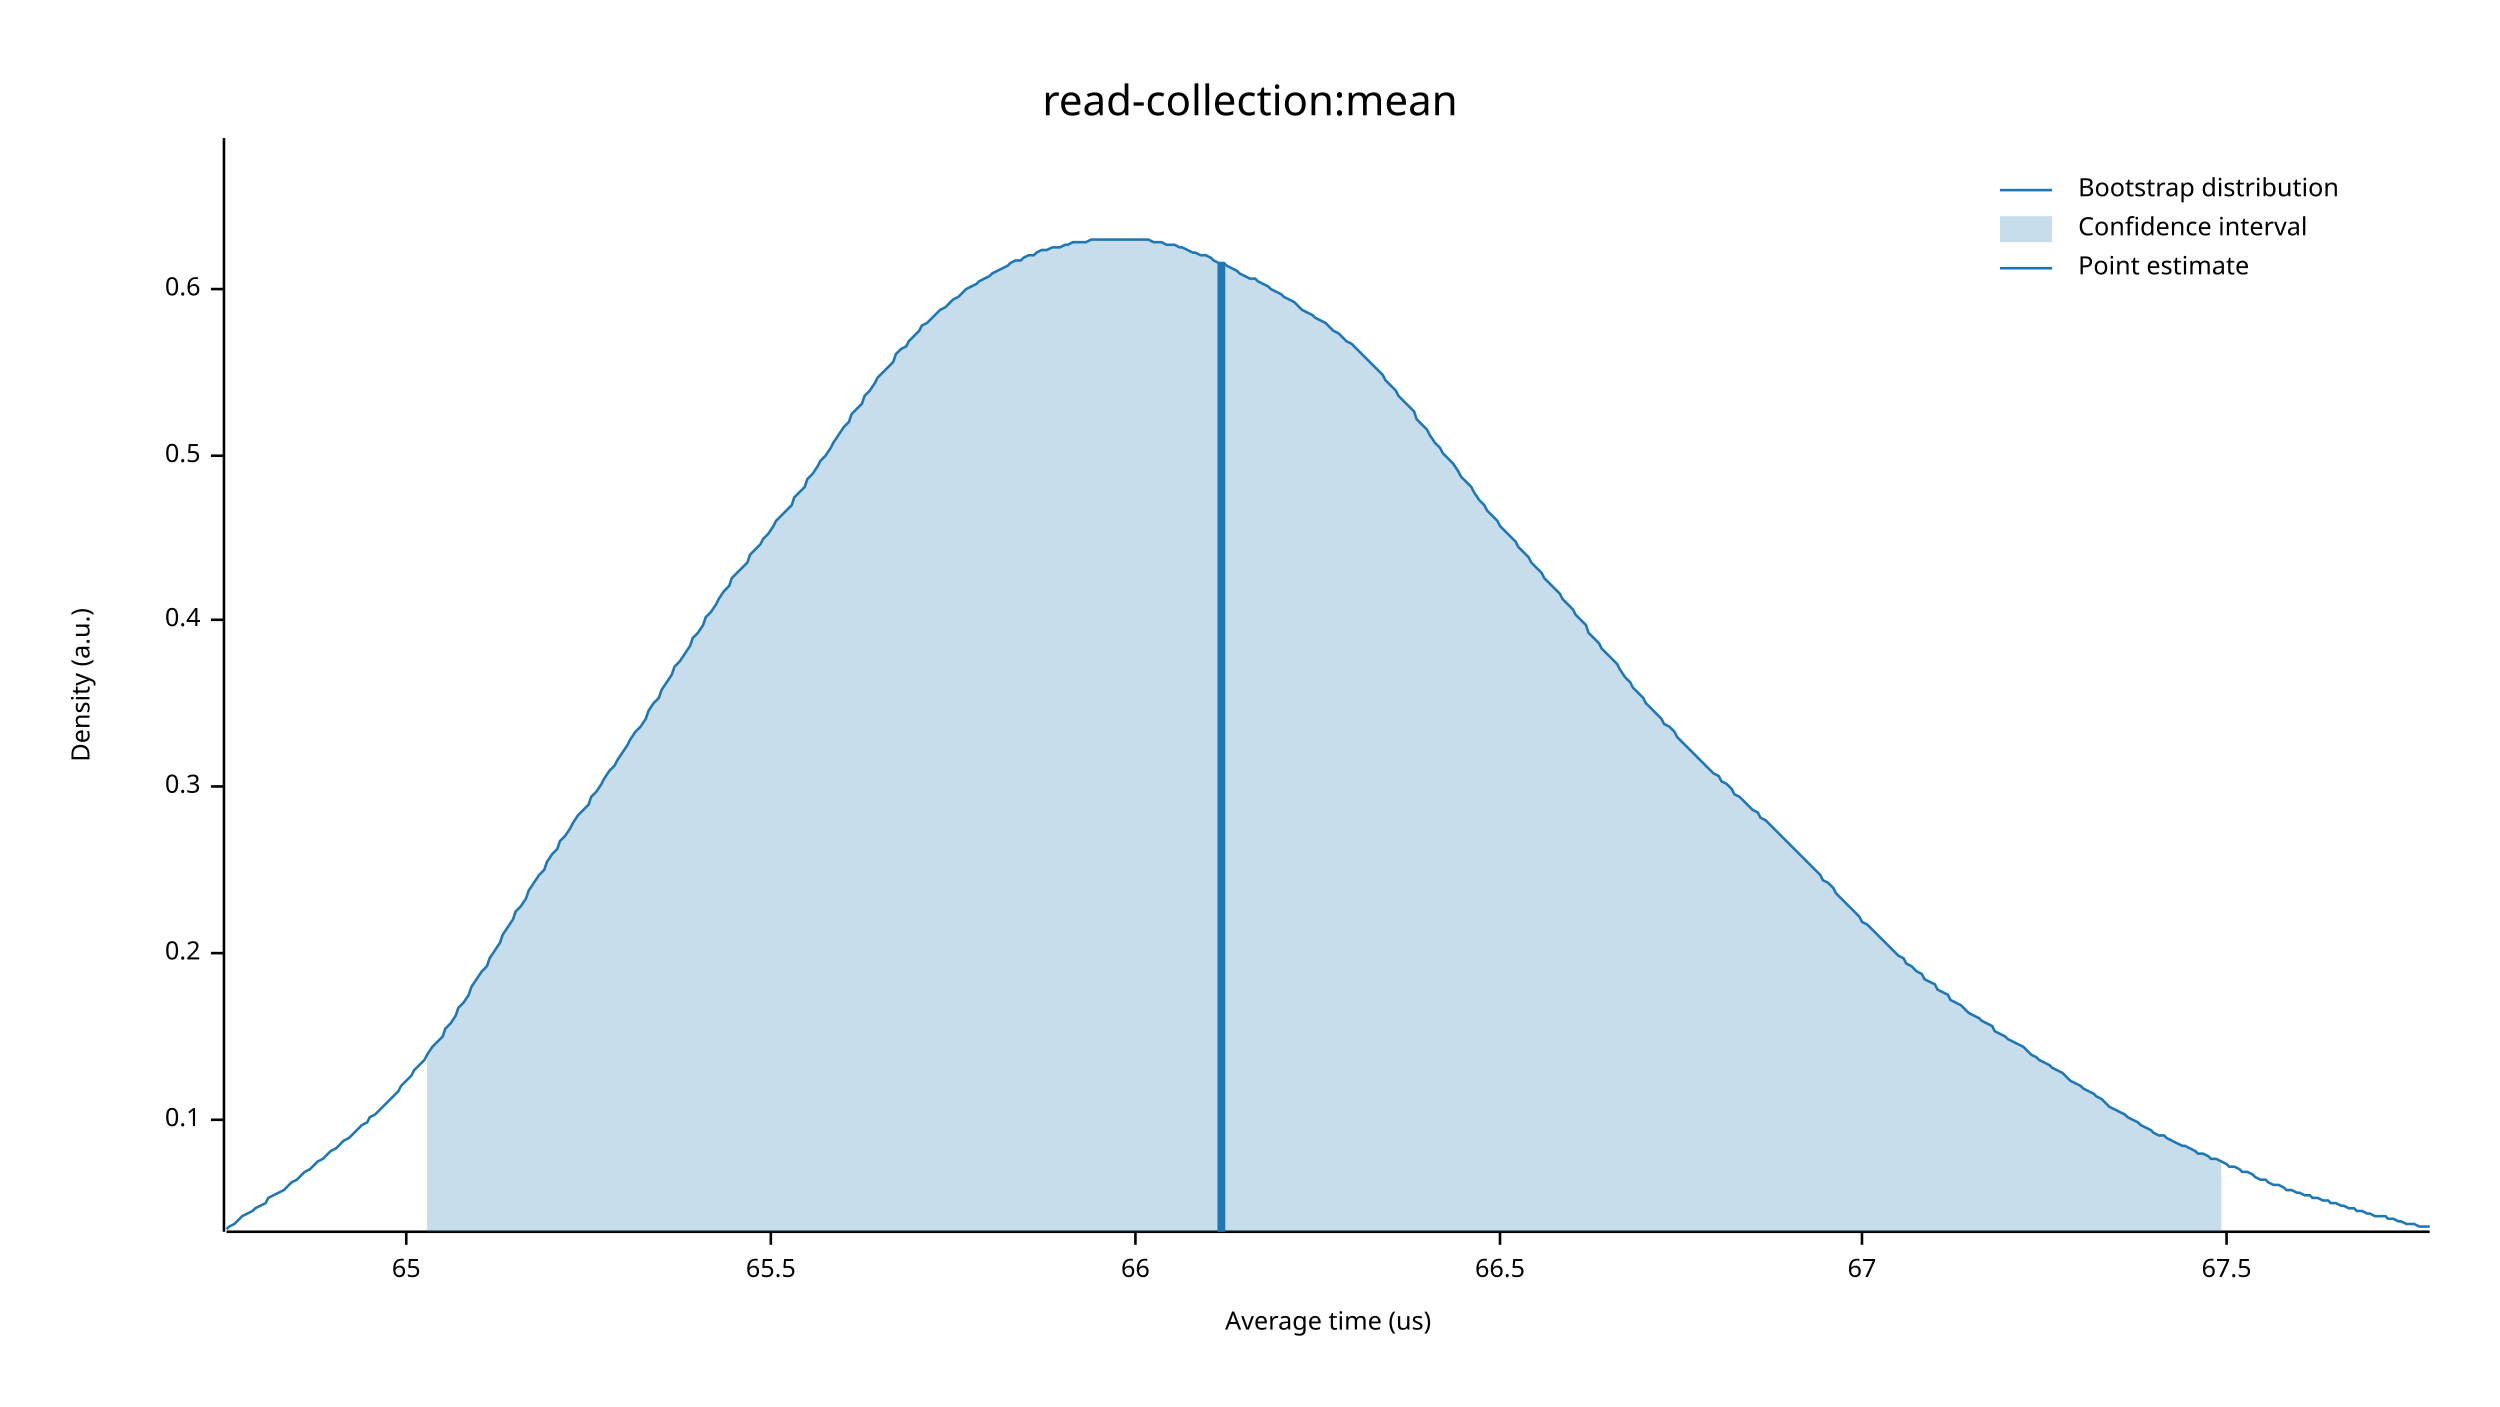
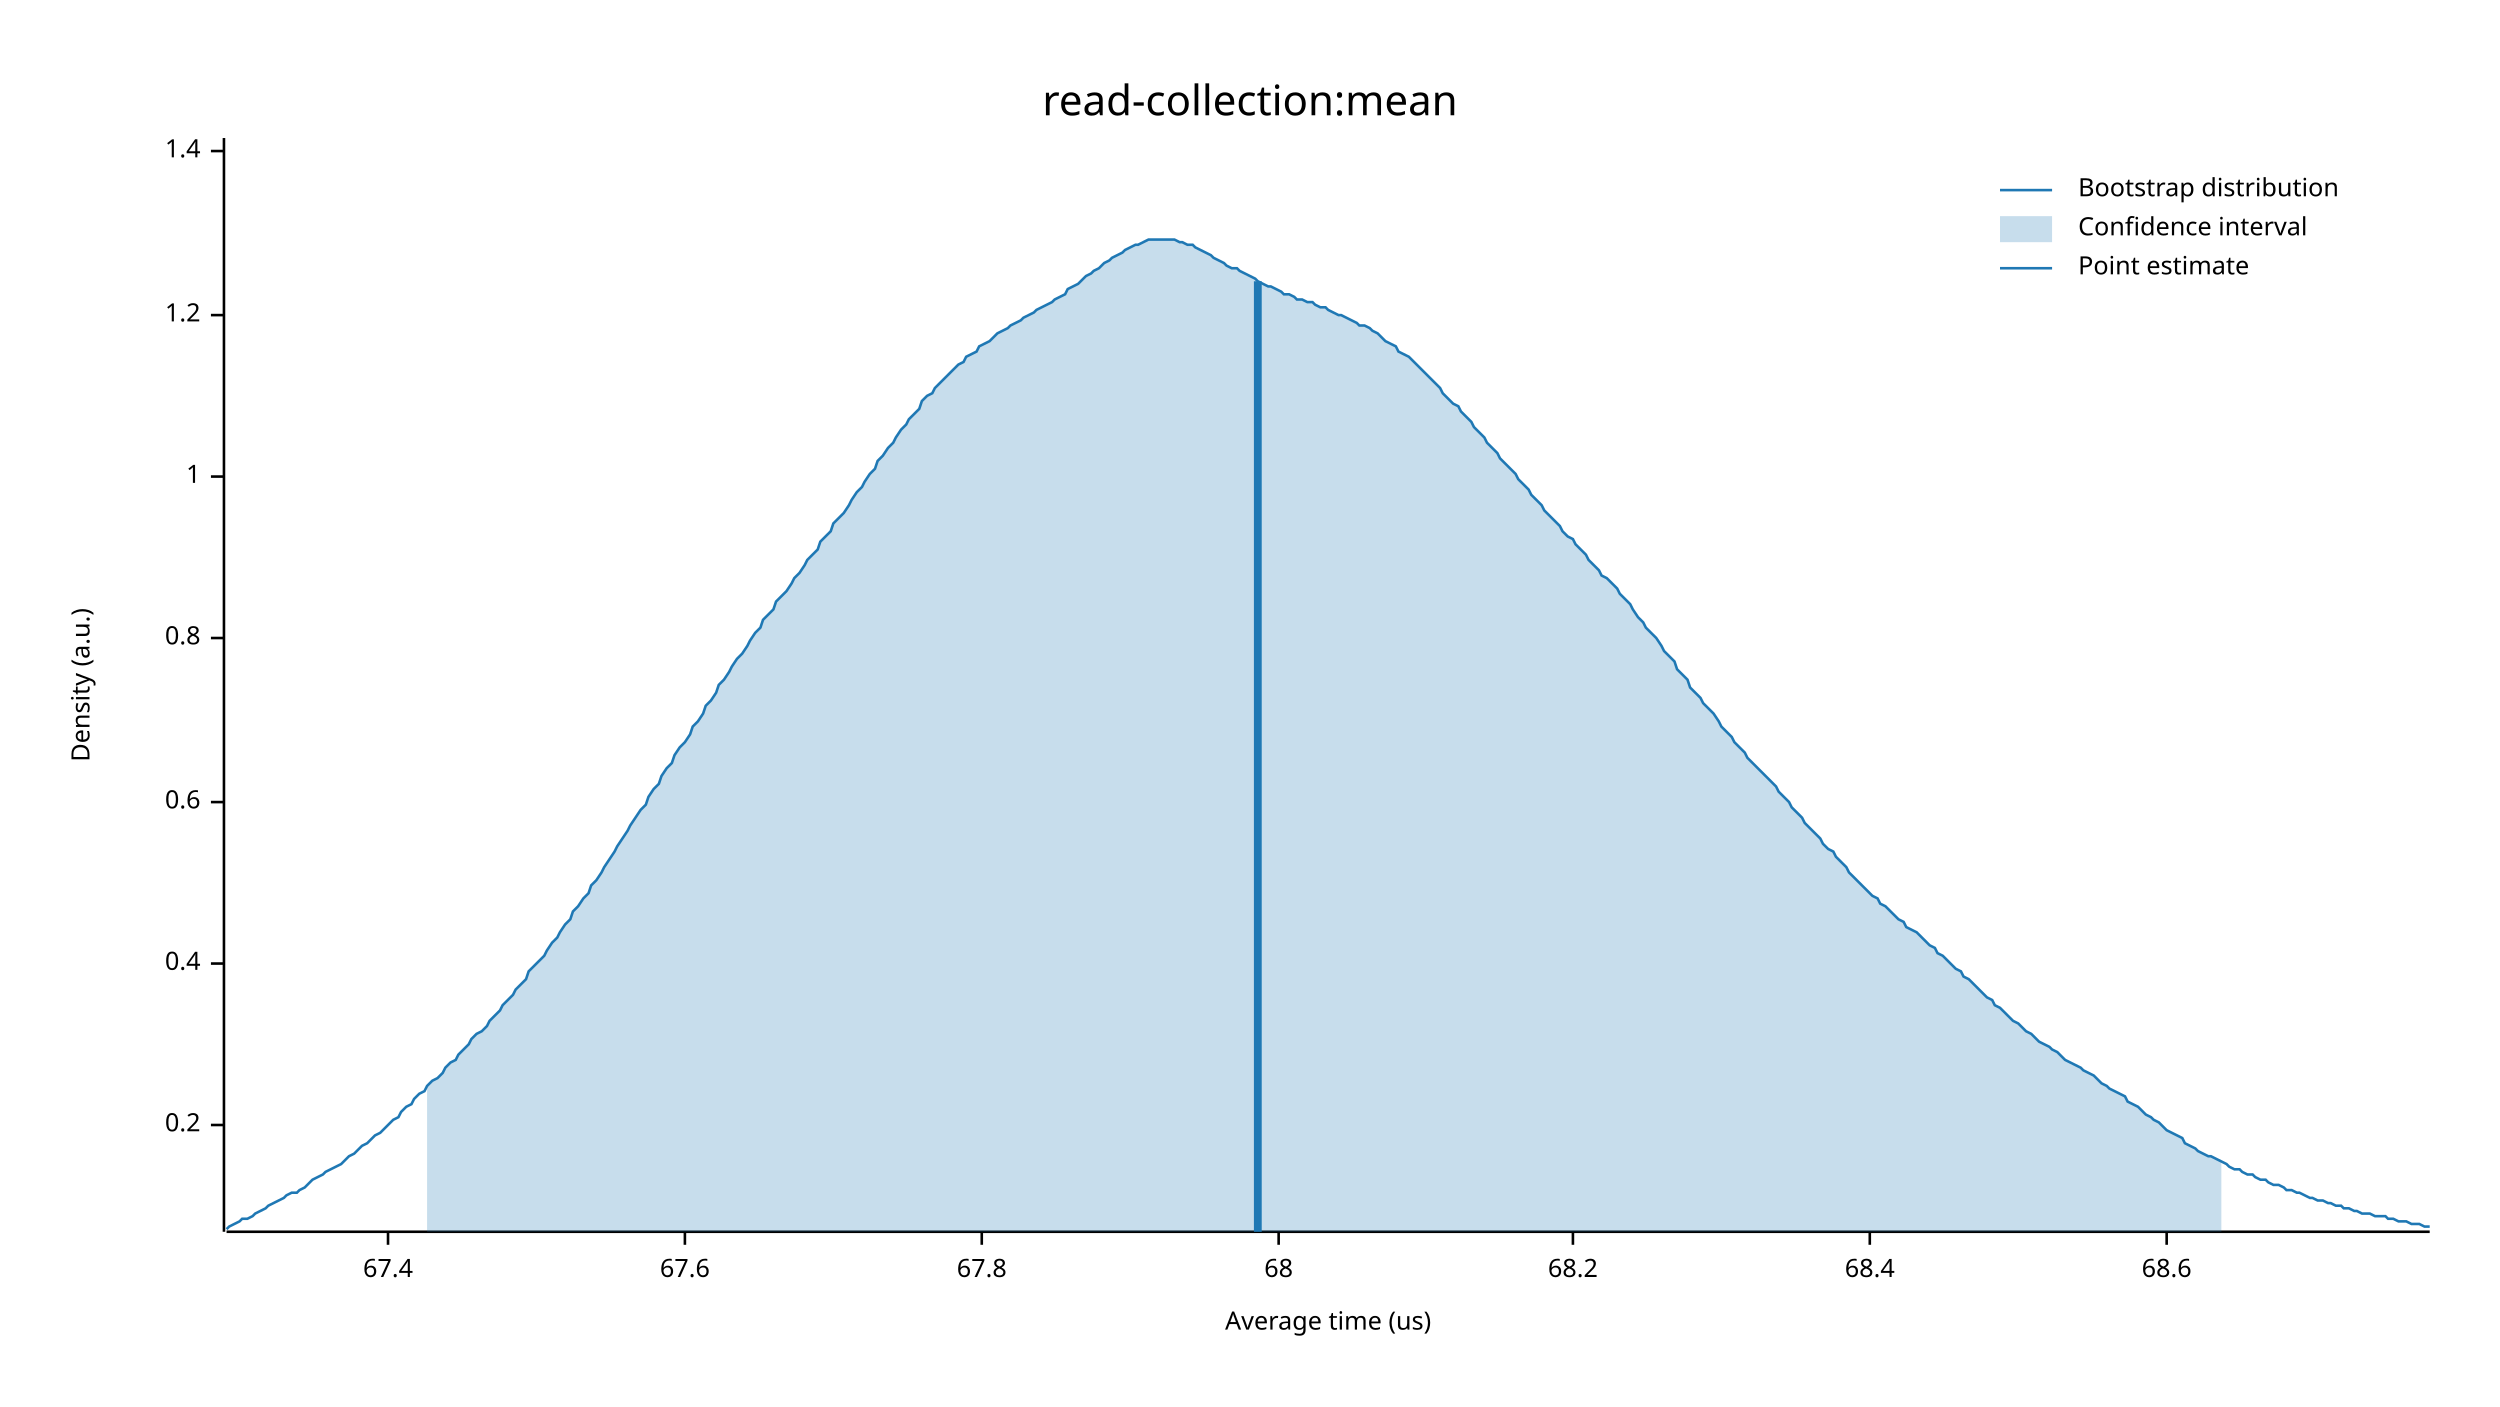
<svg xmlns="http://www.w3.org/2000/svg" style="background-color: white;" width="960" height="540" viewBox="0 0 960 540">
  <text x="480" y="32" dy="0.76em" text-anchor="middle" font-family="sans-serif" font-size="16.129" opacity="1" fill="#000000">
read-collection:mean
</text>
  <text x="27" y="263" dy="0.76em" text-anchor="middle" font-family="sans-serif" font-size="9.677" opacity="1" fill="#000000" transform="rotate(270, 27, 263)">
Density (a.u.)
</text>
  <text x="510" y="513" dy="-0.5ex" text-anchor="middle" font-family="sans-serif" font-size="9.677" opacity="1" fill="#000000">
Average time (us)
</text>
  <polyline fill="none" opacity="1" stroke="#000000" stroke-width="1" points="86,53 86,473 " />
-   <text x="77" y="430" dy="0.5ex" text-anchor="end" font-family="sans-serif" font-size="9.677" opacity="1" fill="#000000">
- 0.1
- </text>
-   <polyline fill="none" opacity="1" stroke="#000000" stroke-width="1" points="81,430 86,430 " />
-   <text x="77" y="366" dy="0.5ex" text-anchor="end" font-family="sans-serif" font-size="9.677" opacity="1" fill="#000000">
+   <text x="77" y="432" dy="0.5ex" text-anchor="end" font-family="sans-serif" font-size="9.677" opacity="1" fill="#000000">
0.2
</text>
-   <polyline fill="none" opacity="1" stroke="#000000" stroke-width="1" points="81,366 86,366 " />
-   <text x="77" y="302" dy="0.5ex" text-anchor="end" font-family="sans-serif" font-size="9.677" opacity="1" fill="#000000">
- 0.3
- </text>
-   <polyline fill="none" opacity="1" stroke="#000000" stroke-width="1" points="81,302 86,302 " />
-   <text x="77" y="238" dy="0.5ex" text-anchor="end" font-family="sans-serif" font-size="9.677" opacity="1" fill="#000000">
+   <polyline fill="none" opacity="1" stroke="#000000" stroke-width="1" points="81,432 86,432 " />
+   <text x="77" y="370" dy="0.5ex" text-anchor="end" font-family="sans-serif" font-size="9.677" opacity="1" fill="#000000">
0.4
</text>
-   <polyline fill="none" opacity="1" stroke="#000000" stroke-width="1" points="81,238 86,238 " />
-   <text x="77" y="175" dy="0.5ex" text-anchor="end" font-family="sans-serif" font-size="9.677" opacity="1" fill="#000000">
- 0.5
- </text>
-   <polyline fill="none" opacity="1" stroke="#000000" stroke-width="1" points="81,175 86,175 " />
-   <text x="77" y="111" dy="0.5ex" text-anchor="end" font-family="sans-serif" font-size="9.677" opacity="1" fill="#000000">
+   <polyline fill="none" opacity="1" stroke="#000000" stroke-width="1" points="81,370 86,370 " />
+   <text x="77" y="308" dy="0.5ex" text-anchor="end" font-family="sans-serif" font-size="9.677" opacity="1" fill="#000000">
0.6
</text>
-   <polyline fill="none" opacity="1" stroke="#000000" stroke-width="1" points="81,111 86,111 " />
+   <polyline fill="none" opacity="1" stroke="#000000" stroke-width="1" points="81,308 86,308 " />
+   <text x="77" y="245" dy="0.5ex" text-anchor="end" font-family="sans-serif" font-size="9.677" opacity="1" fill="#000000">
+ 0.8
+ </text>
+   <polyline fill="none" opacity="1" stroke="#000000" stroke-width="1" points="81,245 86,245 " />
+   <text x="77" y="183" dy="0.5ex" text-anchor="end" font-family="sans-serif" font-size="9.677" opacity="1" fill="#000000">
+ 1
+ </text>
+   <polyline fill="none" opacity="1" stroke="#000000" stroke-width="1" points="81,183 86,183 " />
+   <text x="77" y="121" dy="0.5ex" text-anchor="end" font-family="sans-serif" font-size="9.677" opacity="1" fill="#000000">
+ 1.2
+ </text>
+   <polyline fill="none" opacity="1" stroke="#000000" stroke-width="1" points="81,121 86,121 " />
+   <text x="77" y="58" dy="0.5ex" text-anchor="end" font-family="sans-serif" font-size="9.677" opacity="1" fill="#000000">
+ 1.4
+ </text>
+   <polyline fill="none" opacity="1" stroke="#000000" stroke-width="1" points="81,58 86,58 " />
  <polyline fill="none" opacity="1" stroke="#000000" stroke-width="1" points="87,473 933,473 " />
-   <text x="156" y="483" dy="0.76em" text-anchor="middle" font-family="sans-serif" font-size="9.677" opacity="1" fill="#000000">
- 65
+   <text x="149" y="483" dy="0.76em" text-anchor="middle" font-family="sans-serif" font-size="9.677" opacity="1" fill="#000000">
+ 67.4
</text>
-   <polyline fill="none" opacity="1" stroke="#000000" stroke-width="1" points="156,473 156,478 " />
-   <text x="296" y="483" dy="0.76em" text-anchor="middle" font-family="sans-serif" font-size="9.677" opacity="1" fill="#000000">
- 65.5
+   <polyline fill="none" opacity="1" stroke="#000000" stroke-width="1" points="149,473 149,478 " />
+   <text x="263" y="483" dy="0.76em" text-anchor="middle" font-family="sans-serif" font-size="9.677" opacity="1" fill="#000000">
+ 67.6
</text>
-   <polyline fill="none" opacity="1" stroke="#000000" stroke-width="1" points="296,473 296,478 " />
-   <text x="436" y="483" dy="0.76em" text-anchor="middle" font-family="sans-serif" font-size="9.677" opacity="1" fill="#000000">
- 66
+   <polyline fill="none" opacity="1" stroke="#000000" stroke-width="1" points="263,473 263,478 " />
+   <text x="377" y="483" dy="0.76em" text-anchor="middle" font-family="sans-serif" font-size="9.677" opacity="1" fill="#000000">
+ 67.8
</text>
-   <polyline fill="none" opacity="1" stroke="#000000" stroke-width="1" points="436,473 436,478 " />
-   <text x="576" y="483" dy="0.76em" text-anchor="middle" font-family="sans-serif" font-size="9.677" opacity="1" fill="#000000">
- 66.5
+   <polyline fill="none" opacity="1" stroke="#000000" stroke-width="1" points="377,473 377,478 " />
+   <text x="491" y="483" dy="0.76em" text-anchor="middle" font-family="sans-serif" font-size="9.677" opacity="1" fill="#000000">
+ 68
</text>
-   <polyline fill="none" opacity="1" stroke="#000000" stroke-width="1" points="576,473 576,478 " />
-   <text x="715" y="483" dy="0.76em" text-anchor="middle" font-family="sans-serif" font-size="9.677" opacity="1" fill="#000000">
- 67
+   <polyline fill="none" opacity="1" stroke="#000000" stroke-width="1" points="491,473 491,478 " />
+   <text x="604" y="483" dy="0.76em" text-anchor="middle" font-family="sans-serif" font-size="9.677" opacity="1" fill="#000000">
+ 68.2
</text>
-   <polyline fill="none" opacity="1" stroke="#000000" stroke-width="1" points="715,473 715,478 " />
-   <text x="855" y="483" dy="0.76em" text-anchor="middle" font-family="sans-serif" font-size="9.677" opacity="1" fill="#000000">
- 67.5
+   <polyline fill="none" opacity="1" stroke="#000000" stroke-width="1" points="604,473 604,478 " />
+   <text x="718" y="483" dy="0.76em" text-anchor="middle" font-family="sans-serif" font-size="9.677" opacity="1" fill="#000000">
+ 68.4
</text>
-   <polyline fill="none" opacity="1" stroke="#000000" stroke-width="1" points="855,473 855,478 " />
-   <polyline fill="none" opacity="1" stroke="#1F78B4" stroke-width="1" points="87,472 88,471 90,470 92,468 93,467 95,466 97,465 98,464 100,463 102,462 103,460 105,459 107,458 109,457 110,456 112,454 114,453 115,452 117,450 119,449 120,448 122,446 124,445 125,444 127,442 129,441 131,439 132,438 134,437 136,435 137,434 139,432 141,431 142,429 144,428 146,426 148,424 149,423 151,421 153,419 154,417 156,415 158,413 159,411 161,409 163,407 164,405 166,402 168,400 170,398 171,395 173,393 175,390 176,387 178,385 180,382 181,379 183,376 185,373 187,371 188,368 190,365 192,362 193,359 195,356 197,353 198,350 200,348 202,345 203,342 205,339 207,336 209,334 210,331 212,328 214,326 215,323 217,321 219,318 220,316 222,313 224,311 226,309 227,306 229,304 231,301 232,299 234,296 236,294 237,292 239,289 241,286 242,284 244,281 246,279 248,276 249,273 251,270 253,268 254,265 256,262 258,259 259,256 261,254 263,251 265,248 266,245 268,243 270,240 271,237 273,235 275,232 276,230 278,227 280,225 281,222 283,220 285,218 287,216 288,213 290,211 292,209 293,207 295,205 297,202 298,200 300,198 302,196 304,194 305,191 307,189 309,187 310,184 312,182 314,179 315,177 317,175 319,172 320,170 322,167 324,164 326,162 327,159 329,157 331,155 332,152 334,150 336,147 337,145 339,143 341,141 343,139 344,136 346,134 348,133 349,131 351,129 353,127 354,125 356,124 358,122 359,121 361,119 363,118 365,116 366,115 368,114 370,112 371,111 373,110 375,109 376,108 378,107 380,106 381,105 383,104 385,103 387,102 388,101 390,100 392,100 393,99 395,98 397,98 398,97 400,96 402,96 404,95 405,95 407,95 409,94 410,94 412,93 414,93 415,93 417,93 419,92 420,92 422,92 424,92 426,92 427,92 429,92 431,92 432,92 434,92 436,92 437,92 439,92 441,92 443,93 444,93 446,93 448,94 449,94 451,94 453,95 454,95 456,96 458,97 459,97 461,98 463,98 465,99 466,100 468,101 470,101 471,102 473,103 475,104 476,105 478,106 480,107 482,107 483,108 485,109 487,110 488,111 490,112 492,113 493,114 495,115 497,116 498,117 500,119 502,120 504,121 505,122 507,123 509,124 510,125 512,127 514,128 515,129 517,131 519,132 521,134 522,135 524,137 526,139 527,140 529,142 531,144 532,146 534,148 536,150 537,152 539,154 541,156 543,158 544,161 546,163 548,165 549,167 551,170 553,172 554,174 556,176 558,178 560,181 561,183 563,185 565,187 566,189 568,192 570,194 571,196 573,198 575,200 576,202 578,204 580,206 582,208 583,210 585,212 587,214 588,216 590,218 592,220 593,222 595,224 597,226 599,228 600,230 602,232 604,234 605,236 607,238 609,240 610,243 612,245 614,247 615,249 617,251 619,253 621,255 622,257 624,260 626,262 627,264 629,266 631,268 632,270 634,272 636,274 638,276 639,278 641,279 643,281 644,283 646,285 648,287 649,288 651,290 653,292 654,293 656,295 658,297 660,298 661,300 663,301 665,303 666,305 668,306 670,308 671,309 673,311 675,312 676,314 678,315 680,317 682,319 683,320 685,322 687,324 688,325 690,327 692,329 693,330 695,332 697,334 699,336 700,338 702,339 704,341 705,343 707,345 709,347 710,348 712,350 714,352 715,354 717,355 719,357 721,359 722,360 724,362 726,364 727,365 729,367 731,368 732,370 734,371 736,373 738,374 739,376 741,377 743,378 744,380 746,381 748,382 749,384 751,385 753,386 754,387 756,389 758,390 760,391 761,392 763,393 765,394 766,396 768,397 770,398 771,399 773,400 775,401 777,402 778,403 780,405 782,406 783,407 785,408 787,409 788,410 790,411 792,412 793,413 795,415 797,416 799,417 800,418 802,419 804,420 805,421 807,422 809,424 810,425 812,426 814,427 816,428 817,429 819,430 821,431 822,432 824,433 826,434 827,435 829,436 831,436 832,437 834,438 836,439 838,440 839,440 841,441 843,442 844,443 846,443 848,444 849,445 851,445 853,446 855,447 856,448 858,448 860,449 861,450 863,450 865,451 866,452 868,453 870,453 871,454 873,455 875,455 877,456 878,457 880,457 882,458 883,458 885,459 887,459 888,460 890,460 892,461 894,461 895,462 897,462 899,463 900,463 902,464 904,464 905,465 907,465 909,466 910,466 912,467 914,467 916,467 917,468 919,468 921,469 922,469 924,470 926,470 927,470 929,471 931,471 933,471 " />
-   <polygon opacity="0.25" fill="#1F78B4" points="164,405 166,402 168,400 170,398 171,395 173,393 175,390 176,387 178,385 180,382 181,379 183,376 185,373 187,371 188,368 190,365 192,362 193,359 195,356 197,353 198,350 200,348 202,345 203,342 205,339 207,336 209,334 210,331 212,328 214,326 215,323 217,321 219,318 220,316 222,313 224,311 226,309 227,306 229,304 231,301 232,299 234,296 236,294 237,292 239,289 241,286 242,284 244,281 246,279 248,276 249,273 251,270 253,268 254,265 256,262 258,259 259,256 261,254 263,251 265,248 266,245 268,243 270,240 271,237 273,235 275,232 276,230 278,227 280,225 281,222 283,220 285,218 287,216 288,213 290,211 292,209 293,207 295,205 297,202 298,200 300,198 302,196 304,194 305,191 307,189 309,187 310,184 312,182 314,179 315,177 317,175 319,172 320,170 322,167 324,164 326,162 327,159 329,157 331,155 332,152 334,150 336,147 337,145 339,143 341,141 343,139 344,136 346,134 348,133 349,131 351,129 353,127 354,125 356,124 358,122 359,121 361,119 363,118 365,116 366,115 368,114 370,112 371,111 373,110 375,109 376,108 378,107 380,106 381,105 383,104 385,103 387,102 388,101 390,100 392,100 393,99 395,98 397,98 398,97 400,96 402,96 404,95 405,95 407,95 409,94 410,94 412,93 414,93 415,93 417,93 419,92 420,92 422,92 424,92 426,92 427,92 429,92 431,92 432,92 434,92 436,92 437,92 439,92 441,92 443,93 444,93 446,93 448,94 449,94 451,94 453,95 454,95 456,96 458,97 459,97 461,98 463,98 465,99 466,100 468,101 470,101 471,102 473,103 475,104 476,105 478,106 480,107 482,107 483,108 485,109 487,110 488,111 490,112 492,113 493,114 495,115 497,116 498,117 500,119 502,120 504,121 505,122 507,123 509,124 510,125 512,127 514,128 515,129 517,131 519,132 521,134 522,135 524,137 526,139 527,140 529,142 531,144 532,146 534,148 536,150 537,152 539,154 541,156 543,158 544,161 546,163 548,165 549,167 551,170 553,172 554,174 556,176 558,178 560,181 561,183 563,185 565,187 566,189 568,192 570,194 571,196 573,198 575,200 576,202 578,204 580,206 582,208 583,210 585,212 587,214 588,216 590,218 592,220 593,222 595,224 597,226 599,228 600,230 602,232 604,234 605,236 607,238 609,240 610,243 612,245 614,247 615,249 617,251 619,253 621,255 622,257 624,260 626,262 627,264 629,266 631,268 632,270 634,272 636,274 638,276 639,278 641,279 643,281 644,283 646,285 648,287 649,288 651,290 653,292 654,293 656,295 658,297 660,298 661,300 663,301 665,303 666,305 668,306 670,308 671,309 673,311 675,312 676,314 678,315 680,317 682,319 683,320 685,322 687,324 688,325 690,327 692,329 693,330 695,332 697,334 699,336 700,338 702,339 704,341 705,343 707,345 709,347 710,348 712,350 714,352 715,354 717,355 719,357 721,359 722,360 724,362 726,364 727,365 729,367 731,368 732,370 734,371 736,373 738,374 739,376 741,377 743,378 744,380 746,381 748,382 749,384 751,385 753,386 754,387 756,389 758,390 760,391 761,392 763,393 765,394 766,396 768,397 770,398 771,399 773,400 775,401 777,402 778,403 780,405 782,406 783,407 785,408 787,409 788,410 790,411 792,412 793,413 795,415 797,416 799,417 800,418 802,419 804,420 805,421 807,422 809,424 810,425 812,426 814,427 816,428 817,429 819,430 821,431 822,432 824,433 826,434 827,435 829,436 831,436 832,437 834,438 836,439 838,440 839,440 841,441 843,442 844,443 846,443 848,444 849,445 851,445 853,446 853,473 164,473 " />
-   <polyline fill="none" opacity="1" stroke="#1F78B4" stroke-width="3" points="469,473 469,101 " />
+   <polyline fill="none" opacity="1" stroke="#000000" stroke-width="1" points="718,473 718,478 " />
+   <text x="832" y="483" dy="0.76em" text-anchor="middle" font-family="sans-serif" font-size="9.677" opacity="1" fill="#000000">
+ 68.6
+ </text>
+   <polyline fill="none" opacity="1" stroke="#000000" stroke-width="1" points="832,473 832,478 " />
+   <polyline fill="none" opacity="1" stroke="#1F78B4" stroke-width="1" points="87,472 88,471 90,470 92,469 93,468 95,468 97,467 98,466 100,465 102,464 103,463 105,462 107,461 109,460 110,459 112,458 114,458 115,457 117,456 119,454 120,453 122,452 124,451 125,450 127,449 129,448 131,447 132,446 134,444 136,443 137,442 139,440 141,439 142,438 144,436 146,435 148,433 149,432 151,430 153,429 154,427 156,425 158,424 159,422 161,420 163,419 164,417 166,415 168,414 170,412 171,410 173,408 175,407 176,405 178,403 180,401 181,399 183,397 185,396 187,394 188,392 190,390 192,388 193,386 195,384 197,382 198,380 200,378 202,376 203,373 205,371 207,369 209,367 210,365 212,362 214,360 215,358 217,355 219,353 220,350 222,348 224,345 226,343 227,340 229,338 231,335 232,333 234,330 236,327 237,325 239,322 241,319 242,317 244,314 246,311 248,309 249,306 251,303 253,301 254,298 256,295 258,293 259,290 261,287 263,285 265,282 266,279 268,277 270,274 271,271 273,269 275,266 276,263 278,261 280,258 281,256 283,253 285,251 287,248 288,246 290,243 292,241 293,238 295,236 297,234 298,231 300,229 302,227 304,224 305,222 307,220 309,217 310,215 312,213 314,211 315,208 317,206 319,204 320,201 322,199 324,197 326,194 327,192 329,189 331,187 332,185 334,182 336,180 337,177 339,175 341,172 343,170 344,168 346,165 348,163 349,161 351,159 353,157 354,154 356,152 358,151 359,149 361,147 363,145 365,143 366,142 368,140 370,139 371,137 373,136 375,135 376,133 378,132 380,131 381,130 383,128 385,127 387,126 388,125 390,124 392,123 393,122 395,121 397,120 398,119 400,118 402,117 404,116 405,115 407,114 409,113 410,111 412,110 414,109 415,108 417,106 419,105 420,104 422,103 424,101 426,100 427,99 429,98 431,97 432,96 434,95 436,94 437,94 439,93 441,92 443,92 444,92 446,92 448,92 449,92 451,92 453,93 454,93 456,94 458,94 459,95 461,96 463,97 465,98 466,99 468,100 470,101 471,102 473,103 475,103 476,104 478,105 480,106 482,107 483,108 485,109 487,110 488,110 490,111 492,112 493,113 495,113 497,114 498,115 500,115 502,116 504,116 505,117 507,118 509,118 510,119 512,120 514,121 515,121 517,122 519,123 521,124 522,125 524,125 526,126 527,127 529,128 531,130 532,131 534,132 536,133 537,135 539,136 541,137 543,139 544,140 546,142 548,144 549,145 551,147 553,149 554,151 556,153 558,155 560,156 561,158 563,160 565,162 566,164 568,166 570,168 571,170 573,172 575,174 576,176 578,178 580,180 582,182 583,184 585,186 587,188 588,190 590,192 592,194 593,196 595,198 597,200 599,202 600,204 602,206 604,207 605,209 607,211 609,213 610,215 612,217 614,219 615,221 617,222 619,224 621,226 622,228 624,230 626,232 627,234 629,237 631,239 632,241 634,243 636,245 638,248 639,250 641,252 643,254 644,257 646,259 648,261 649,264 651,266 653,268 654,270 656,272 658,274 660,277 661,279 663,281 665,283 666,285 668,287 670,289 671,291 673,293 675,295 676,296 678,298 680,300 682,302 683,304 685,306 687,308 688,310 690,312 692,314 693,316 695,318 697,320 699,322 700,324 702,326 704,327 705,329 707,331 709,333 710,335 712,337 714,339 715,340 717,342 719,344 721,345 722,347 724,348 726,350 727,351 729,353 731,354 732,356 734,357 736,358 738,360 739,361 741,363 743,364 744,366 746,367 748,369 749,370 751,372 753,373 754,375 756,376 758,378 760,380 761,381 763,383 765,384 766,386 768,387 770,389 771,390 773,392 775,393 777,395 778,396 780,397 782,399 783,400 785,401 787,402 788,403 790,404 792,406 793,407 795,408 797,409 799,410 800,411 802,412 804,413 805,414 807,416 809,417 810,418 812,419 814,420 816,421 817,423 819,424 821,425 822,426 824,428 826,429 827,430 829,431 831,433 832,434 834,435 836,436 838,437 839,439 841,440 843,441 844,442 846,443 848,444 849,444 851,445 853,446 855,447 856,448 858,449 860,449 861,450 863,451 865,451 866,452 868,453 870,453 871,454 873,455 875,455 877,456 878,457 880,457 882,458 883,458 885,459 887,460 888,460 890,461 892,461 894,462 895,462 897,463 899,463 900,464 902,464 904,465 905,465 907,466 909,466 910,466 912,467 914,467 916,467 917,468 919,468 921,469 922,469 924,469 926,470 927,470 929,470 931,471 933,471 " />
+   <polygon opacity="0.25" fill="#1F78B4" points="164,417 166,415 168,414 170,412 171,410 173,408 175,407 176,405 178,403 180,401 181,399 183,397 185,396 187,394 188,392 190,390 192,388 193,386 195,384 197,382 198,380 200,378 202,376 203,373 205,371 207,369 209,367 210,365 212,362 214,360 215,358 217,355 219,353 220,350 222,348 224,345 226,343 227,340 229,338 231,335 232,333 234,330 236,327 237,325 239,322 241,319 242,317 244,314 246,311 248,309 249,306 251,303 253,301 254,298 256,295 258,293 259,290 261,287 263,285 265,282 266,279 268,277 270,274 271,271 273,269 275,266 276,263 278,261 280,258 281,256 283,253 285,251 287,248 288,246 290,243 292,241 293,238 295,236 297,234 298,231 300,229 302,227 304,224 305,222 307,220 309,217 310,215 312,213 314,211 315,208 317,206 319,204 320,201 322,199 324,197 326,194 327,192 329,189 331,187 332,185 334,182 336,180 337,177 339,175 341,172 343,170 344,168 346,165 348,163 349,161 351,159 353,157 354,154 356,152 358,151 359,149 361,147 363,145 365,143 366,142 368,140 370,139 371,137 373,136 375,135 376,133 378,132 380,131 381,130 383,128 385,127 387,126 388,125 390,124 392,123 393,122 395,121 397,120 398,119 400,118 402,117 404,116 405,115 407,114 409,113 410,111 412,110 414,109 415,108 417,106 419,105 420,104 422,103 424,101 426,100 427,99 429,98 431,97 432,96 434,95 436,94 437,94 439,93 441,92 443,92 444,92 446,92 448,92 449,92 451,92 453,93 454,93 456,94 458,94 459,95 461,96 463,97 465,98 466,99 468,100 470,101 471,102 473,103 475,103 476,104 478,105 480,106 482,107 483,108 485,109 487,110 488,110 490,111 492,112 493,113 495,113 497,114 498,115 500,115 502,116 504,116 505,117 507,118 509,118 510,119 512,120 514,121 515,121 517,122 519,123 521,124 522,125 524,125 526,126 527,127 529,128 531,130 532,131 534,132 536,133 537,135 539,136 541,137 543,139 544,140 546,142 548,144 549,145 551,147 553,149 554,151 556,153 558,155 560,156 561,158 563,160 565,162 566,164 568,166 570,168 571,170 573,172 575,174 576,176 578,178 580,180 582,182 583,184 585,186 587,188 588,190 590,192 592,194 593,196 595,198 597,200 599,202 600,204 602,206 604,207 605,209 607,211 609,213 610,215 612,217 614,219 615,221 617,222 619,224 621,226 622,228 624,230 626,232 627,234 629,237 631,239 632,241 634,243 636,245 638,248 639,250 641,252 643,254 644,257 646,259 648,261 649,264 651,266 653,268 654,270 656,272 658,274 660,277 661,279 663,281 665,283 666,285 668,287 670,289 671,291 673,293 675,295 676,296 678,298 680,300 682,302 683,304 685,306 687,308 688,310 690,312 692,314 693,316 695,318 697,320 699,322 700,324 702,326 704,327 705,329 707,331 709,333 710,335 712,337 714,339 715,340 717,342 719,344 721,345 722,347 724,348 726,350 727,351 729,353 731,354 732,356 734,357 736,358 738,360 739,361 741,363 743,364 744,366 746,367 748,369 749,370 751,372 753,373 754,375 756,376 758,378 760,380 761,381 763,383 765,384 766,386 768,387 770,389 771,390 773,392 775,393 777,395 778,396 780,397 782,399 783,400 785,401 787,402 788,403 790,404 792,406 793,407 795,408 797,409 799,410 800,411 802,412 804,413 805,414 807,416 809,417 810,418 812,419 814,420 816,421 817,423 819,424 821,425 822,426 824,428 826,429 827,430 829,431 831,433 832,434 834,435 836,436 838,437 839,439 841,440 843,441 844,442 846,443 848,444 849,444 851,445 853,446 853,473 164,473 " />
+   <polyline fill="none" opacity="1" stroke="#1F78B4" stroke-width="3" points="483,473 483,108 " />
  <text x="798" y="68" dy="0.76em" text-anchor="start" font-family="sans-serif" font-size="9.677" opacity="1" fill="#000000">
Bootstrap distribution
</text>
  <text x="798" y="83" dy="0.76em" text-anchor="start" font-family="sans-serif" font-size="9.677" opacity="1" fill="#000000">
Confidence interval
</text>
  <text x="798" y="98" dy="0.76em" text-anchor="start" font-family="sans-serif" font-size="9.677" opacity="1" fill="#000000">
Point estimate
</text>
  <polyline fill="none" opacity="1" stroke="#1F78B4" stroke-width="1" points="768,73 788,73 " />
  <rect x="768" y="83" width="20" height="10" opacity="0.25" fill="#1F78B4" stroke="none" />
  <polyline fill="none" opacity="1" stroke="#1F78B4" stroke-width="1" points="768,103 788,103 " />
</svg>
